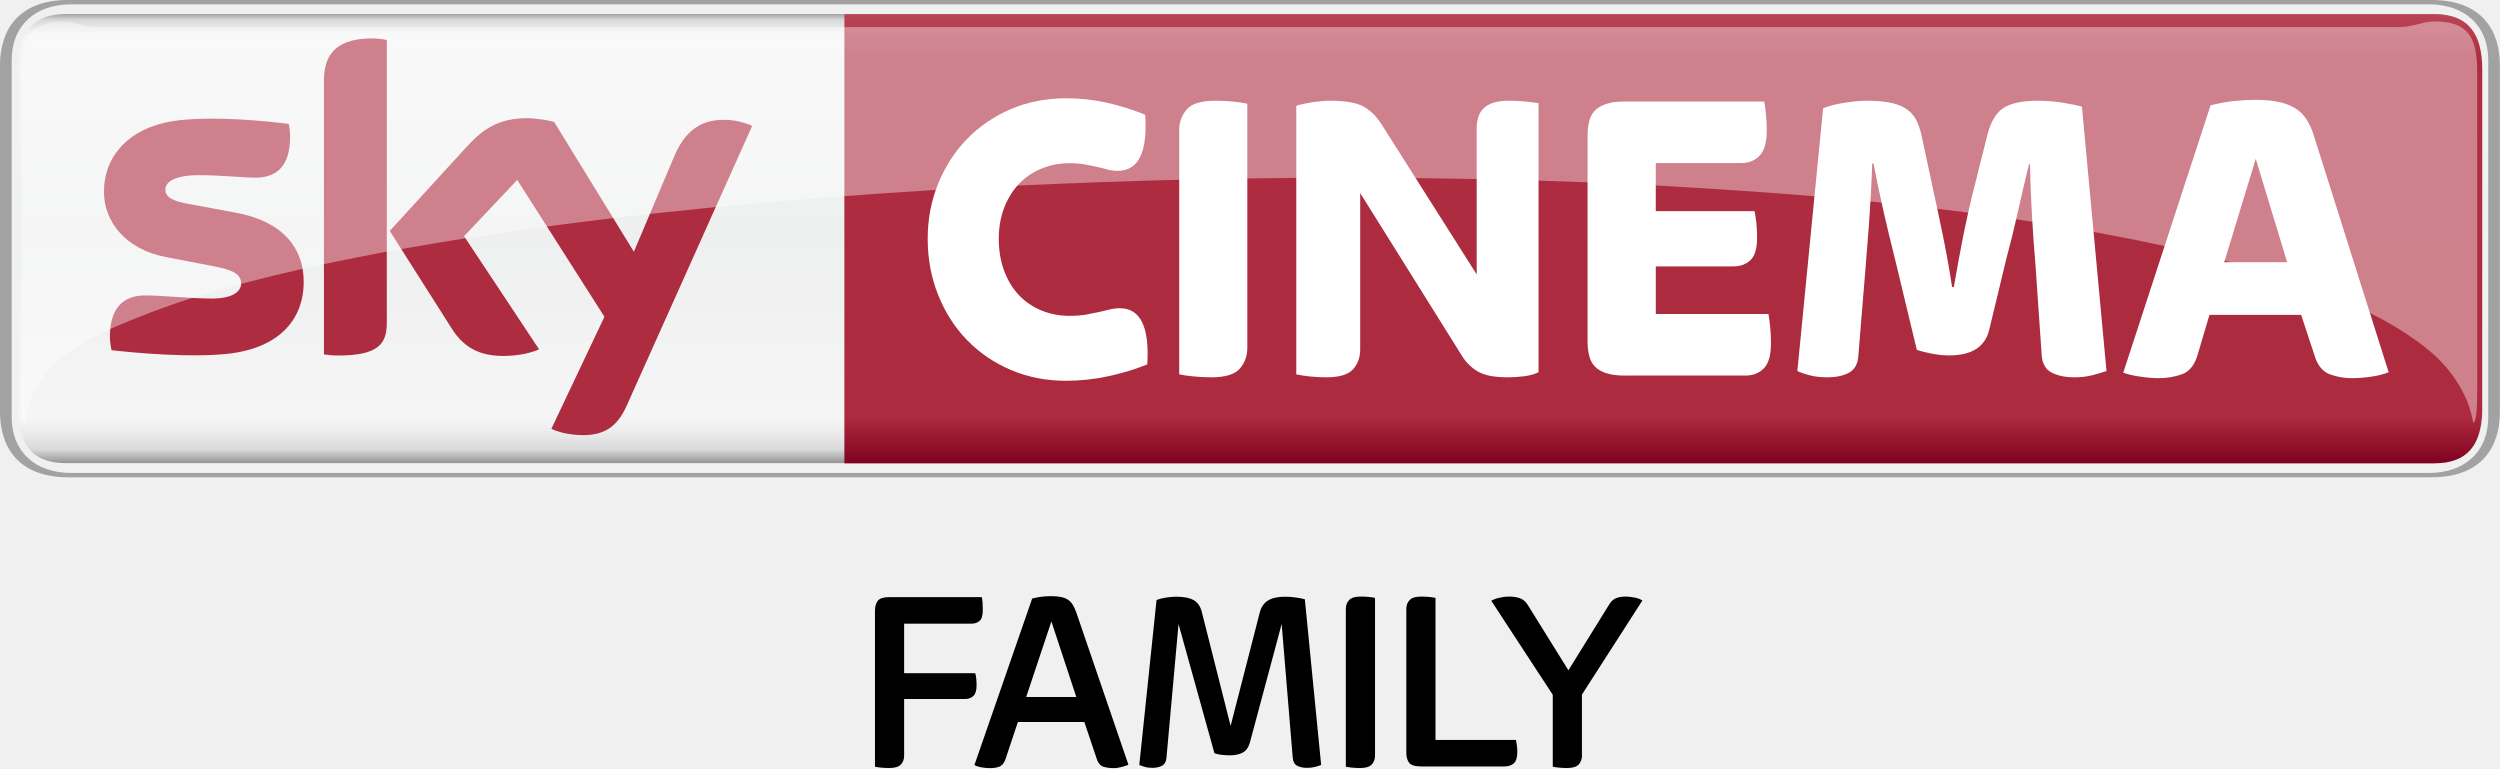
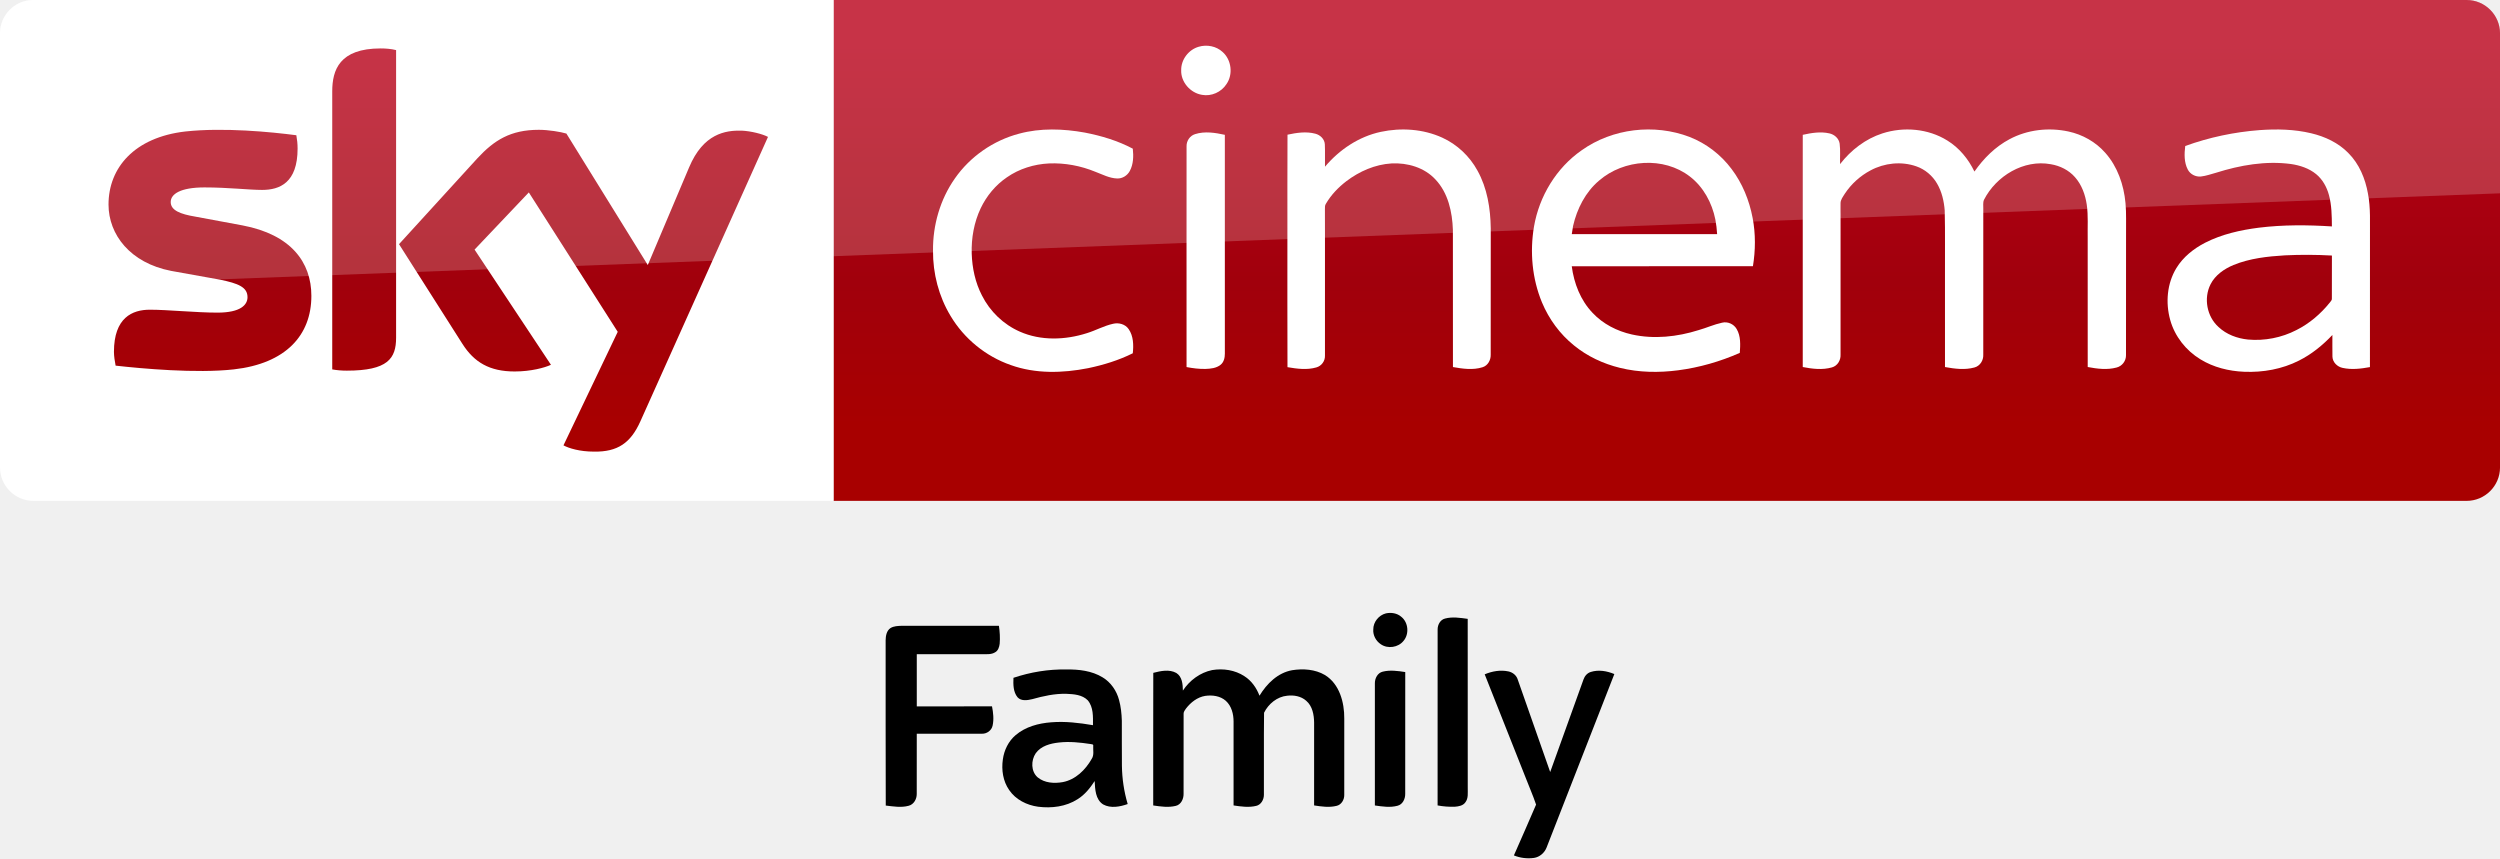
- <svg xmlns="http://www.w3.org/2000/svg" width="600" height="184.33" version="1.1" viewBox="0 0 158.75 48.772">
-   <defs>
-     <linearGradient id="a" x2="1" gradientTransform="matrix(0 28.997 28.997 0 131.99 165.31)" gradientUnits="userSpaceOnUse">
-       <stop stop-color="#888685" offset="0" />
-       <stop stop-color="#d9d9da" offset=".02" />
-       <stop stop-color="#f5f5f6" offset=".052" />
-       <stop stop-color="#eeefef" offset=".488" />
-       <stop stop-color="#f5f5f6" offset=".895" />
-       <stop stop-color="#ebebec" offset=".929" />
-       <stop stop-color="#d9d9da" offset=".964" />
-       <stop stop-color="#888685" offset="1" />
-     </linearGradient>
-     <linearGradient id="b" x2="1" gradientTransform="matrix(0 -28.52 28.52 0 137.23 194.09)" gradientUnits="userSpaceOnUse">
-       <stop stop-color="#810121" offset="0" />
-       <stop stop-color="#ad2b3e" offset=".104" />
-       <stop stop-color="#ae2c3f" offset=".898" />
-       <stop stop-color="#b94556" offset="1" />
-       <stop stop-color="#ba3b4b" offset="1" />
+ <svg xmlns="http://www.w3.org/2000/svg" xmlns:xlink="http://www.w3.org/1999/xlink" id="svg68" width="1872.2pt" height="642.75pt" version="1.1" viewBox="0 0 1872.2 642.75">
+   <defs id="defs72">
+     <linearGradient id="linearGradient4591" x1="-8600.5" x2="-8600.5" y1="-4687.6" y2="-4591.4" gradientTransform="matrix(-2.9812 0 0 -2.9812 -24493 -13655)" gradientUnits="userSpaceOnUse" xlink:href="#a-10" />
+     <linearGradient id="a-10" x1="-8600.5" x2="-8600.5" y1="-4687.6" y2="-4591.4" gradientTransform="matrix(-2.9812 0 0 -2.9812 -24493 -13655)" gradientUnits="userSpaceOnUse">
+       <stop id="stop2-9" stop-color="#a80000" offset="0" />
+       <stop id="stop4555" stop-color="#a1000c" offset=".381" />
+       <stop id="stop4-2" stop-color="#b90019" offset="1" />
    </linearGradient>
  </defs>
-   <g transform="translate(-31.75 -164.67)">
-     <path d="m35.931 165.56c-2.245 0-3.049 1.327-3.049 3.541v21.448c0 2.204 0.804 3.532 3.049 3.532h150.4c2.245 0 3.045-1.327 3.045-3.532v-21.448c0-2.213-0.799-3.541-3.045-3.541-50.994-2e-5 -105.87 1e-5 -150.4 0z" fill="url(#a)" stroke-width="1.263" />
-     <path d="m85.367 165.57v28.521h100.96c2.14 0 2.966-1.203 3.046-3.219 6e-3 -7.224 3e-3 -14.518 3e-3 -21.766 0-2.207-0.798-3.533-3.049-3.533-34.826-5e-3 -71.003-4e-3 -100.96-4e-3z" fill="url(#b)" />
-     <g fill="#fff" stroke-width="1.263">
-       <path d="m99.446 188.85c-1.263 0-2.429-0.23-3.499-0.684-1.07-0.455-1.993-1.084-2.778-1.887-0.785-0.804-1.396-1.759-1.841-2.865-0.445-1.107-0.67-2.301-0.67-3.586 0-1.249 0.225-2.42 0.67-3.508 0.445-1.088 1.056-2.034 1.841-2.838 0.785-0.804 1.708-1.433 2.778-1.887 1.07-0.455 2.236-0.684 3.499-0.684 0.909 0 1.791 0.101 2.645 0.294 0.854 0.197 1.644 0.45 2.379 0.753 0.156 2.374-0.422 3.559-1.74 3.559-0.23 0-0.445-0.028-0.638-0.078-0.197-0.055-0.409-0.11-0.643-0.161-0.23-0.055-0.491-0.11-0.771-0.161-0.285-0.055-0.625-0.083-1.015-0.083-0.625 0-1.212 0.115-1.763 0.335-0.556 0.225-1.029 0.546-1.433 0.964-0.4 0.418-0.716 0.923-0.946 1.511-0.23 0.592-0.349 1.254-0.349 1.984 0 0.767 0.119 1.456 0.349 2.062 0.23 0.606 0.546 1.12 0.946 1.538 0.404 0.422 0.877 0.744 1.433 0.964 0.551 0.225 1.139 0.335 1.763 0.335 0.39 0 0.735-0.028 1.038-0.078 0.303-0.055 0.574-0.11 0.817-0.161 0.239-0.055 0.468-0.11 0.68-0.161 0.216-0.055 0.436-0.083 0.666-0.083 1.3 0 1.883 1.189 1.74 3.563-0.73 0.303-1.548 0.551-2.447 0.748-0.895 0.197-1.8 0.294-2.709 0.294" />
-       <path d="m108.66 188.63c-0.372 0-0.744-0.018-1.107-0.055-0.367-0.037-0.675-0.078-0.923-0.133v-15.502c0-0.519 0.161-0.96 0.482-1.327 0.317-0.363 0.923-0.546 1.814-0.546 0.377 0 0.744 0.018 1.111 0.051 0.363 0.037 0.67 0.083 0.918 0.138v15.502c0 0.519-0.161 0.96-0.478 1.322-0.321 0.367-0.928 0.551-1.818 0.551" />
-       <path d="m115.96 188.63c-0.358 0-0.703-0.018-1.042-0.055-0.34-0.037-0.625-0.078-0.854-0.133v-17.054c0.266-0.092 0.615-0.165 1.042-0.23 0.427-0.06 0.79-0.092 1.093-0.092 0.983 0 1.694 0.124 2.14 0.372 0.445 0.253 0.817 0.62 1.12 1.097l6.061 9.56v-9.317c0-0.234 0.032-0.45 0.097-0.657 0.06-0.207 0.165-0.386 0.317-0.546 0.152-0.161 0.363-0.289 0.629-0.377 0.266-0.087 0.606-0.133 1.015-0.133 0.358 0 0.698 0.018 1.029 0.051 0.331 0.037 0.611 0.073 0.84 0.11v17.082c-0.248 0.124-0.551 0.211-0.905 0.253-0.358 0.046-0.707 0.069-1.042 0.069-0.84 0-1.46-0.115-1.869-0.349-0.413-0.23-0.748-0.551-1.015-0.964l-6.493-10.387v9.932c0 0.501-0.152 0.918-0.455 1.258-0.303 0.34-0.872 0.51-1.708 0.51" />
-       <path d="m134.94 188.52c-0.501 0-0.905-0.055-1.217-0.161-0.312-0.106-0.551-0.253-0.721-0.441-0.17-0.188-0.285-0.418-0.344-0.684-0.064-0.266-0.097-0.551-0.097-0.854v-13.124c0-0.303 0.032-0.588 0.097-0.854 0.06-0.271 0.174-0.496 0.344-0.684 0.17-0.188 0.409-0.335 0.721-0.441 0.312-0.11 0.716-0.161 1.217-0.161h8.84c0.037 0.197 0.073 0.464 0.11 0.804 0.032 0.34 0.051 0.684 0.051 1.042 0 0.748-0.152 1.281-0.455 1.593-0.303 0.312-0.684 0.468-1.148 0.468h-5.446v3.054h6.273c0.037 0.179 0.073 0.413 0.11 0.707 0.032 0.298 0.051 0.615 0.051 0.951 0 0.716-0.142 1.203-0.427 1.46-0.285 0.262-0.638 0.39-1.065 0.39h-4.941v3.026h7.154c0.037 0.193 0.073 0.468 0.11 0.817 0.032 0.344 0.051 0.689 0.051 1.029 0 0.767-0.152 1.304-0.455 1.607-0.303 0.303-0.684 0.455-1.148 0.455h-7.664" />
-       <path d="m147.78 188.63c-0.409 0-0.771-0.041-1.084-0.119-0.308-0.083-0.583-0.174-0.813-0.28l1.635-16.683c0.335-0.142 0.781-0.262 1.332-0.349 0.551-0.087 1.024-0.133 1.414-0.133 0.556 0 1.029 0.037 1.428 0.106 0.404 0.073 0.744 0.193 1.029 0.363 0.285 0.17 0.514 0.404 0.684 0.707 0.165 0.303 0.294 0.68 0.386 1.125l0.693 3.242c0.197 0.891 0.404 1.878 0.629 2.957 0.22 1.079 0.422 2.19 0.597 3.334h0.11c0.193-1.143 0.4-2.25 0.611-3.32 0.216-1.07 0.436-2.053 0.666-2.943l0.854-3.403c0.216-0.84 0.556-1.41 1.029-1.713 0.473-0.303 1.203-0.455 2.2-0.455 0.496 0 1.001 0.041 1.506 0.119 0.51 0.078 0.928 0.165 1.267 0.253l1.561 16.793c-0.248 0.087-0.546 0.174-0.895 0.266-0.344 0.087-0.726 0.133-1.134 0.133-0.569 0-1.052-0.097-1.442-0.294-0.39-0.197-0.606-0.565-0.643-1.097l-0.399-5.786c-0.087-1.015-0.165-2.085-0.225-3.2-0.064-1.111-0.106-2.172-0.124-3.173h-0.051c-0.234 0.932-0.468 1.933-0.707 3.012-0.243 1.084-0.487 2.075-0.735 2.989l-1.097 4.551c-0.266 1.07-1.111 1.607-2.535 1.607-0.358 0-0.721-0.037-1.097-0.11-0.372-0.069-0.693-0.152-0.96-0.239l-1.364-5.676c-0.266-1.056-0.514-2.089-0.748-3.109-0.23-1.015-0.445-2.034-0.638-3.049h-0.083c-0.051 1.428-0.124 2.732-0.211 3.921-0.092 1.185-0.17 2.209-0.243 3.067l-0.427 5.221c-0.032 0.514-0.23 0.872-0.588 1.07-0.354 0.197-0.817 0.294-1.387 0.294" />
-       <path d="m172.99 181.32h3.995l-1.993-6.562-2.002 6.562m-4.165 7.365c-0.34 0-0.726-0.032-1.162-0.097-0.436-0.06-0.799-0.147-1.084-0.253l5.543-16.976c0.482-0.124 0.969-0.216 1.46-0.271 0.491-0.051 0.941-0.078 1.35-0.078 0.592 0 1.093 0.046 1.515 0.133 0.418 0.092 0.771 0.225 1.056 0.404 0.289 0.179 0.523 0.413 0.712 0.707s0.344 0.638 0.468 1.033l4.748 15.02c-0.303 0.124-0.666 0.22-1.093 0.28-0.427 0.064-0.845 0.097-1.258 0.097-0.459 0-0.909-0.078-1.345-0.23-0.436-0.152-0.753-0.496-0.951-1.033l-0.909-2.755h-5.823l-0.771 2.599c-0.197 0.625-0.528 1.015-0.987 1.176-0.464 0.161-0.955 0.243-1.469 0.243" />
+   <g id="g4530-9">
+     <path id="path7-0" d="m624.21 9e-5h1223c13.753 0 25.006 11.253 25.006 25.006v325.08c0 13.753-11.253 25.006-25.006 25.006h-1223z" fill="url(#linearGradient4591)" stroke-width="2.981" />
+     <path id="path14-6-6" d="m624.21 375.09h-599.2c-13.753 0-25.006-11.253-25.006-25.006v-325.39c0-13.128 10.94-24.693 24.693-24.693h599.52z" fill="#fff" stroke-width="3.126" />
+     <g id="g4693-7" transform="matrix(.75012 0 0 .75012 0 -6e-5)" fill="#fff">
+       <path id="path4-7" d="m1196.8 46.657c8.08-2.39 17.44-0.61 23.7 5.16 8.96 7.84 10.76 22.47 3.9 32.22-5.08 7.92-15.03 12.37-24.3 10.66-11.61-1.81-21.3-12.73-20.86-24.62-0.19-10.58 7.4-20.56 17.56-23.42z" />
+       <path id="path6-7" d="m1017.4 133.46c21.37-5.8 43.96-4.99 65.59-1.1 16.56 3.21 33.02 8.13 47.94 16.07 0.82 7.45 0.64 15.53-3.01 22.28-2.45 4.57-7.4 7.7-12.63 7.47-7.67-0.23-14.56-3.99-21.59-6.62-14.68-6.05-30.63-9.09-46.51-8.39-14.87 0.74-29.66 5.3-41.92 13.84-11.33 7.69-20.34 18.59-26.21 30.93-6.65 14.05-9.41 29.77-8.95 45.25 0.46 14.4 3.53 28.88 10.19 41.73 7.95 15.91 21.5 28.99 37.82 36.15 20.99 9.32 45.36 8.45 66.93 1.55 8.87-2.71 17.08-7.36 26.16-9.37 5.62-1.4 12.21 0.36 15.57 5.29 4.85 6.95 5.01 16.04 4.14 24.15-14.07 7.02-29.27 11.67-44.63 14.88-25.46 5.02-52.52 5.76-77.23-3.13-24.95-8.67-46.58-26.38-60.09-49.06-11.77-19.51-17.68-42.39-17.5-65.12-0.26-25.49 7.13-51.2 21.84-72.12 15.21-21.84 38.36-37.9 64.09-44.68z" />
+       <path id="path8-9" d="m1378.5 131.64c20.37-4.35 42.33-2.9 61.39 5.79 14.88 6.78 27.32 18.57 35.15 32.9 9.75 17.49 12.97 37.77 13.25 57.57 0 42.06 0.05 84.12-0.05 126.18 0.17 5.36-2.82 10.92-8.15 12.55-9.57 3.04-19.87 1.53-29.55-0.18-0.06-45.61 0.03-91.23-0.05-136.84-0.58-17.92-4.72-37.02-17.41-50.43-11.02-11.97-27.92-16.85-43.82-16.02-16.43 0.97-32.11 7.86-45.12 17.73-8.09 6.21-15.3 13.73-20.45 22.57-1.14 1.63-0.91 3.67-0.96 5.55 0.08 8.56 0.01 17.11 0.05 25.67 0.02 40.13 0.01 80.26-0.01 120.39 0.21 5.36-3.46 10.34-8.62 11.75-9.37 2.72-19.36 1.35-28.8-0.26-0.16-43.48-0.07-86.96-0.08-130.44 0.08-33.89-0.12-67.78 0.1-101.66 9.07-1.94 18.68-3.43 27.8-0.98 4.91 1.26 9.25 5.39 9.48 10.67 0.35 7.42-0.01 14.85 0.15 22.28 14.33-17.02 33.79-30.09 55.7-34.79z" />
+       <path id="path10-5" d="m1579.1 150c30.74-21.87 72.51-26.73 107.67-13.3 16.58 6.46 31.22 17.69 41.88 31.93 10.87 14.34 17.8 31.44 21.11 49.08 3.01 15.84 2.86 32.18 0.27 48.06-60.29 0.07-120.59 0-180.88 0.04 2.21 17.04 8.77 33.95 20.77 46.51 10.38 11.11 24.48 18.3 39.23 21.59 22.1 4.92 45.28 2.4 66.72-4.37 7.84-2.21 15.32-5.66 23.31-7.37 5.57-1.42 11.72 1.3 14.58 6.26 4.25 7.17 3.74 15.87 3.17 23.87-19.57 8.63-40.34 14.62-61.56 17.38-19.3 2.53-39.12 2.24-58.08-2.43-16.65-4.06-32.58-11.5-45.88-22.37-14.06-11.32-25.03-26.31-31.98-42.94-9.86-23.76-12.22-50.39-7.98-75.68 5.19-30.3 22.29-58.65 47.65-76.26m17.36 30.27c-13.64 11.51-22.05 28.12-25.99 45.33-0.44 2.72-0.87 5.44-1.29 8.17 48.37 0 96.74-0.01 145.11 0-0.3-4.91-0.85-9.79-1.77-14.63-3.32-16.57-11.88-32.49-25.42-42.9-26.12-20.22-66.03-17.3-90.64 4.03z" />
+       <path id="path12-8" d="m1879.3 133.17c21.25-6.87 45.68-4.8 64.78 7.1 11.91 7.31 21.04 18.49 27.09 31 9.14-13.12 20.8-24.75 35.02-32.29 17.83-9.56 39.11-11.94 58.81-7.71 14.06 3.02 27.23 10.4 36.75 21.24 12.31 13.79 18.58 32.08 20.24 50.29 0.97 10.37 0.4 20.8 0.55 31.21-0.04 40.16 0.05 80.34-0.06 120.5 0.17 5.76-3.84 11.05-9.43 12.42-9.4 2.54-19.36 1.27-28.79-0.52 0.01-42.8-0.01-85.61-0.02-128.42-0.23-11.22 0.66-22.52-0.93-33.67-1.46-9.94-5.03-19.84-11.76-27.44-6.16-7.04-14.97-11.41-24.12-12.93-27.02-5.03-54.58 11.73-66.73 35.54-1.21 2.79-0.57 5.94-0.69 8.89 0.02 48.58 0.05 97.16-0.02 145.74 0.28 5.65-3.22 11.29-8.82 12.76-9.59 2.65-19.77 1.3-29.4-0.44-0.01-29.46-0.01-58.92-0.01-88.38-0.17-22.64 0.32-45.29-0.26-67.92-0.73-9.29-2.85-18.66-7.59-26.77-4.58-7.96-12.01-14.27-20.7-17.29-14.94-5.25-31.92-3.43-45.78 4.04-10.33 5.46-19.26 13.56-25.69 23.31-1.78 2.98-4.3 5.92-4.24 9.58-0.1 3.75 0.03 7.5 0.02 11.25 0.04 46.59 0.01 93.19-0.01 139.78 0.3 5.58-3.05 11.21-8.58 12.75-9.48 2.73-19.63 1.5-29.16-0.36 0-50.27-0.03-100.54 0-150.8 0.02-27.01-0.01-54.02 0.01-81.03 8.65-1.91 17.74-3.44 26.53-1.45 5.05 1.07 9.59 5.03 10.31 10.32 0.86 6.75 0.19 13.59 0.4 20.37 10.8-13.94 25.39-25.23 42.28-30.67z" />
+       <path id="path14-2" d="m2255.9 129.89c17.19-1.23 34.69-0.86 51.52 3.17 13.74 3.27 27.14 9.51 37.07 19.76 10.85 10.79 16.89 25.54 19.55 40.42 2.85 14.42 1.83 29.17 2.01 43.77-0.02 43.16 0.03 86.32-0.03 129.48-8.95 1.65-18.28 2.8-27.26 0.8-5.34-1.09-10.03-5.64-10.18-11.26-0.16-7.2 0.01-14.4-0.05-21.59-9.66 10.19-20.7 19.21-33.29 25.52-16.85 8.58-36.04 12-54.84 11.19-15.27-0.63-30.64-4.41-43.72-12.49-14.38-8.77-25.53-22.9-30.05-39.19-4.79-17.16-3.22-36.51 6.17-51.87 6.78-11.09 17.31-19.42 28.76-25.31 16.65-8.48 35.14-12.62 53.58-14.98 24.17-2.98 48.62-2.81 72.9-1.26-0.09-10.48-0.18-21.12-2.94-31.31-2.15-7.96-6.31-15.56-12.73-20.85-7.15-5.88-16.23-8.83-25.27-10.16-25.14-3.34-50.68 1.14-74.67 8.72-5.04 1.38-10 3.18-15.2 3.77-5.25 0.51-10.64-2.24-13.06-6.95-3.77-7.19-3.52-15.68-2.55-23.51 23.88-8.65 48.96-13.95 74.28-15.87m25.3 125.03c-17.4 1.05-35.09 2.99-51.35 9.62-9.34 3.91-18.36 10.1-23 19.37-7.01 13.91-3.62 32.09 7.98 42.52 7.95 7.51 18.67 11.45 29.43 12.56 16.59 1.49 33.6-1.83 48.41-9.5 13.04-6.54 24.33-16.26 33.43-27.61 0.8-1.14 2.07-2.21 1.91-3.77 0.07-14.33-0.06-28.67 0.05-42.99-15.61-0.88-31.25-0.94-46.86-0.2z" />
+       <path id="path16-2" d="m1193.1 133.91c9.65-3.09 20.03-1.43 29.72 0.69 0 34.69-0.02 69.38 0 104.07 0.04 38.13-0.02 76.25 0.01 114.38 0.03 4.08-0.97 8.55-4.34 11.2-4.23 3.37-9.94 3.91-15.15 4.07-6.31 0.12-12.58-0.67-18.75-1.87-0.05-42.1-0.02-84.19-0.02-126.29 0.03-31.39-0.05-62.78 0.03-94.17-0.12-5.36 3.32-10.5 8.5-12.08z" />
    </g>
-     <path d="m51.033 182.56c0 2.443-1.598 4.225-4.84 4.578-2.346 0.253-5.749-0.046-7.361-0.23-0.06-0.266-0.106-0.592-0.106-0.85 0-2.14 1.153-2.627 2.236-2.627 1.12 0 2.893 0.197 4.206 0.197 1.446 0 1.892-0.491 1.892-0.96 0-0.615-0.588-0.868-1.708-1.084l-3.077-0.592c-2.558-0.491-3.926-2.259-3.926-4.137 0-2.287 1.616-4.197 4.799-4.551 2.402-0.257 5.327 0.037 6.934 0.234 0.06 0.276 0.087 0.533 0.087 0.822 0 2.131-1.12 2.59-2.204 2.59-0.831 0-2.122-0.156-3.595-0.156-1.502 0-2.122 0.413-2.122 0.918 0 0.533 0.592 0.753 1.534 0.918l2.939 0.546c3.017 0.556 4.312 2.268 4.312 4.381m5.276 2.622c0 1.309-0.514 2.066-3.072 2.066-0.335 0-0.634-0.028-0.918-0.069v-17.371c0-1.318 0.45-2.695 3.031-2.695 0.326 0 0.652 0.032 0.96 0.097v17.972m10.451 6.718c0.331 0.174 1.019 0.381 1.887 0.404 1.483 0.032 2.296-0.537 2.893-1.864l7.967-17.767c-0.331-0.179-1.056-0.377-1.653-0.39-1.024-0.018-2.397 0.193-3.279 2.287l-2.576 6.089-5.06-8.238c-0.326-0.101-1.12-0.243-1.708-0.243-1.782 0-2.783 0.657-3.816 1.782l-4.918 5.377 3.954 6.227c0.73 1.134 1.694 1.713 3.26 1.713 1.024 0 1.873-0.234 2.268-0.422l-4.762-7.182 3.375-3.577 5.538 8.693-3.37 7.113" fill="#ae2c3f" stroke-width="1.263" />
-     <path d="m186.14 194.98c3.339 0 4.356-2.075 4.356-4.15v-22.013c0-2.075-1.017-4.15-4.356-4.15h-150.04c-3.336 0-4.353 2.075-4.353 4.15v22.013c0 2.075 1.017 4.15 4.353 4.15h150.04m-149.88-0.277c-2.251 0-3.771-1.329-3.771-3.536v-22.685c0-2.207 1.52-3.536 3.771-3.536h149.73c2.248 0 3.767 1.329 3.767 3.536v22.685c0 2.207-1.52 3.536-3.767 3.536h-149.73" fill="#a2a2a3" />
-     <path d="m35.843 166.03c-1.986 0-2.747 0.792-2.747 3.135l-0.009 20.246c0 1.261 0.071 2.106 0.262 2.106 0.068-0.395 0.126-2.34 2.263-4.116 0.82-0.632 1.871-1.242 3.122-1.834 1.823-0.799 3.646-1.482 5.21-1.976 1.085-0.331 2.178-0.648 3.102-0.894 1.366-0.356 2.742-0.693 3.904-0.956 0.468-0.101 0.952-0.21 1.355-0.297 1.396-0.288 2.804-0.571 3.991-0.792 0.316-0.052 0.644-0.117 0.918-0.164 1.424-0.252 2.867-0.494 4.08-0.684 1.804-0.276 3.632-0.545 5.171-0.75 1.468-0.198 2.956-0.384 4.207-0.532 0.811-0.093 1.637-0.19 2.332-0.267 1.459-0.156 2.937-0.311 4.182-0.434 4.78-0.454 9.54-0.822 13.964-1.089 1.802-0.104 3.63-0.206 5.172-0.278 3.589-0.162 7.233-0.294 10.305-0.369 1.502-0.037 3.035-0.066 4.324-0.086 1.082-0.014 2.185-0.026 3.113-0.032 1.024-9e-3 2.041-0.013 3.062-0.013 1.514 0 3.027 9e-3 4.531 0.025 1.346 0.018 2.713 0.037 3.866 0.059 1.31 0.028 2.624 0.062 3.925 0.102 1.045 0.031 2.075 0.068 3.107 0.108 1.505 0.064 3.035 0.131 4.326 0.197 3.495 0.202 7.064 0.431 10.078 0.688 1.235 0.107 2.494 0.223 3.556 0.33 0.241 0.02 0.5 0.05 0.711 0.072 1.229 0.127 2.484 0.268 3.54 0.394 0.676 0.08 1.369 0.166 1.951 0.241 1.056 0.142 2.137 0.289 3.049 0.422 0.357 0.053 0.722 0.107 1.03 0.155 1.35 0.211 2.729 0.437 3.891 0.647 1.555 0.29 3.154 0.601 4.494 0.898 1.321 0.298 2.678 0.621 3.817 0.923 0.104 0.031 0.218 0.06 0.309 0.085h8e-3c3.484 0.943 6.491 2.022 8.918 3.239v-1e-3c1.754 0.882 3.2 1.834 4.303 2.864 1.93 1.915 2.195 3.722 2.263 4.116 0.188 0 0.259-0.845 0.259-2.106l-6e-3 -20.246c0-2.343-0.761-3.135-2.747-3.135-0.675 0-1.344 0.361-2.241 0.361h-145.98c-0.81 0.059-1.567-0.348-2.241-0.361z" fill="#fff" opacity=".4" />
-     <g>
-       <path d="m88.219 213.44c-0.176 0-0.351-9e-3 -0.521-0.025-0.173-0.015-0.302-0.037-0.388-0.059v-9.909c0-0.253 0.059-0.459 0.173-0.62 0.117-0.16 0.379-0.24 0.786-0.24h5.824c0.022 0.089 0.037 0.207 0.049 0.355 9e-3 0.151 0.015 0.302 0.015 0.456 0 0.351-0.068 0.586-0.207 0.703-0.136 0.117-0.311 0.173-0.521 0.173h-4.267v3.145h4.517c0.056 0.197 0.083 0.456 0.083 0.777s-0.071 0.543-0.207 0.669c-0.139 0.126-0.302 0.191-0.49 0.191h-3.903v3.607c0 0.219-0.068 0.404-0.207 0.555-0.139 0.148-0.382 0.222-0.737 0.222" />
-       <path d="m96.913 208.93h3.182l-1.582-4.797zm-2.312 4.517c-0.154 0-0.327-0.015-0.521-0.049s-0.345-0.083-0.453-0.151l3.666-10.569c0.21-0.056 0.416-0.096 0.62-0.117 0.203-0.022 0.398-0.034 0.586-0.034 0.265 0 0.484 0.022 0.657 0.059 0.17 0.04 0.311 0.099 0.429 0.182 0.117 0.083 0.213 0.188 0.29 0.314 0.077 0.126 0.148 0.284 0.216 0.472l3.314 9.678c-0.133 0.056-0.284 0.105-0.456 0.148-0.17 0.046-0.327 0.068-0.472 0.068-0.253 0-0.472-0.031-0.66-0.092-0.188-0.059-0.327-0.216-0.416-0.472l-0.795-2.365h-4.221l-0.789 2.365c-0.089 0.244-0.216 0.398-0.379 0.466-0.166 0.065-0.37 0.099-0.614 0.099" />
-       <path d="m104.94 213.43c-0.188 0-0.351-0.018-0.487-0.059-0.139-0.037-0.259-0.08-0.358-0.123l1.095-10.473c0.154-0.065 0.355-0.117 0.601-0.157 0.25-0.037 0.459-0.056 0.635-0.056 0.496 0 0.873 0.074 1.131 0.222 0.256 0.148 0.432 0.41 0.518 0.786l1.819 7.196 1.837-7.146c0.086-0.376 0.265-0.644 0.527-0.811 0.265-0.166 0.629-0.247 1.091-0.247 0.222 0 0.447 0.015 0.678 0.049 0.231 0.031 0.425 0.071 0.58 0.114l1.036 10.522c-0.111 0.043-0.24 0.086-0.388 0.123-0.151 0.04-0.318 0.059-0.506 0.059-0.253 0-0.462-0.043-0.629-0.133-0.166-0.089-0.259-0.253-0.281-0.496l-0.703-8.503-2.019 7.529c-0.089 0.308-0.24 0.521-0.456 0.635-0.216 0.117-0.487 0.173-0.82 0.173-0.163 0-0.339-9e-3 -0.521-0.031-0.182-0.022-0.333-0.056-0.453-0.102l-2.281-8.204-0.768 8.518c-0.025 0.231-0.117 0.392-0.284 0.481-0.163 0.089-0.364 0.133-0.595 0.133" />
-       <path d="m118.12 213.44c-0.176 0-0.351-9e-3 -0.521-0.025-0.173-0.015-0.302-0.037-0.388-0.059v-10.026c0-0.219 0.068-0.404 0.207-0.552 0.139-0.151 0.382-0.225 0.737-0.225 0.176 0 0.348 9e-3 0.521 0.025 0.17 0.018 0.299 0.037 0.388 0.059v10.026c0 0.219-0.068 0.404-0.207 0.555-0.139 0.148-0.385 0.222-0.737 0.222" />
-       <path d="m122.01 213.34c-0.407 0-0.669-0.08-0.786-0.24-0.114-0.16-0.173-0.367-0.173-0.62v-9.147c0-0.222 0.068-0.407 0.207-0.555 0.139-0.148 0.382-0.225 0.737-0.225 0.176 0 0.348 9e-3 0.521 0.025 0.17 0.018 0.299 0.037 0.388 0.059v9.018h5.112c0.022 0.12 0.04 0.244 0.059 0.37 0.015 0.129 0.025 0.259 0.025 0.392 0 0.351-0.077 0.595-0.225 0.728-0.148 0.133-0.355 0.197-0.62 0.197z" />
-       <path d="m131.26 213.44c-0.176 0-0.351-9e-3 -0.521-0.025-0.173-0.015-0.299-0.037-0.388-0.059v-4.566l-3.906-5.972c0.157-0.089 0.339-0.154 0.549-0.197 0.21-0.046 0.395-0.068 0.561-0.068 0.287 0 0.527 0.037 0.718 0.108 0.194 0.071 0.358 0.213 0.49 0.422l2.58 4.153 2.565-4.137c0.12-0.21 0.262-0.351 0.429-0.429 0.166-0.077 0.379-0.117 0.644-0.117 0.154 0 0.336 0.022 0.546 0.059 0.21 0.04 0.382 0.102 0.515 0.191l-3.838 5.972v3.888c0 0.219-0.071 0.404-0.207 0.555-0.139 0.148-0.385 0.222-0.737 0.222" />
-     </g>
+     <path id="path18-0-3" d="m421.97 333.52c4.064 2.188 12.19 4.689 22.818 4.689 17.817 0.313 27.507-6.564 34.696-22.505l95.648-213.18c-4.064-2.188-12.816-4.376-19.692-4.689-12.19-0.313-28.757 2.188-39.384 27.507l-30.945 73.142-60.952-98.461c-4.064-1.25-13.441-2.813-20.63-2.813-21.255 0-33.445 7.814-45.948 21.255l-58.764 64.39 47.511 74.705c8.752 13.753 20.317 20.63 39.072 20.63 12.19 0 22.505-2.813 27.194-5.001l-57.201-86.27 40.635-42.823 66.578 104.4zm-125.34-80.644c0 15.629-6.252 24.693-36.884 24.693-4.064 0-7.502-0.313-10.94-0.938v-208.17c0-15.941 5.314-32.195 36.258-32.195 3.751 0 7.814 0.313 11.565 1.25zm-63.452-31.257c0 29.382-19.067 50.637-58.139 55.013-28.132 3.126-69.079-0.625-88.458-2.813-0.625-3.126-1.25-7.189-1.25-10.315 0-25.631 13.753-31.57 26.881-31.57 13.441 0 34.696 2.188 50.637 2.188 17.504 0 22.505-5.939 22.505-11.565 0-7.502-6.877-10.315-20.63-13.128l-36.571-6.564c-30.632-5.939-46.886-27.194-46.886-49.699 0-27.506 19.38-50.324 57.513-54.7 28.757-3.126 64.078 0.313 83.145 2.813 0.625 3.438 0.938 6.564 0.938 10.002 0 25.631-13.441 30.945-26.569 30.945-10.002 0-25.318-1.875-43.135-1.875-18.129 0-25.318 5.001-25.318 10.94 0 6.252 7.189 9.065 18.442 10.94l35.321 6.564c36.259 6.877 51.575 27.507 51.575 52.825" fill="url(#linearGradient4591)" stroke-width="2.981" />
+     <path id="path4541-4" d="m25.006 0c-13.753 0-25.006 11.253-25.006 25.006v226.3c0-20.005 16.003-36.509 36.008-37.259l1836.2-69.266v-119.78c0-13.753-11.253-25.006-25.006-25.006z" fill="#fff" opacity=".2" />
+   </g>
+   <g id="#000000ff-7" transform="matrix(.75192 0 0 .75192 635.42 445.71)">
+     <path id="path2" d="m535.24 18.13c5.26-1.13 11.15-0.23 15.3 3.39 7.12 5.63 8.12 17.24 2.19 24.08-5.27 6.55-15.66 8.08-22.57 3.28-4.82-3.22-7.96-8.95-7.49-14.81-0.08-7.35 5.51-14.16 12.57-15.94z" />
+     <path id="path4-5" d="m594.08 23.3c7.4-2 15.18-0.72 22.63 0.29 0.09 56.14 0.02 112.27 0.04 168.41-0.1 4.82 0.81 10.25-2.39 14.34-2.3 3.34-6.62 4.06-10.37 4.36-5.78 0.22-11.59-0.23-17.27-1.29 0.07-58.47 0-116.94 0.03-175.41 0.01-4.55 2.65-9.53 7.33-10.7z" />
+     <path id="path6-0" d="m41.85 32.75c3.33-2.02 7.41-2.1 11.19-2.25 32.26 0.03 64.52-0.05 96.78 0.04 0.88 5.89 1.24 11.88 0.76 17.83-0.4 3.25-1.52 6.97-4.65 8.58-3.58 2.2-7.89 1.84-11.9 1.81-22.01-0.01-44.01-0.01-66.02 0-0.01 17.33-0.02 34.66 0 52 24.98-0.03 49.95 0.01 74.93-0.02 1.2 6.28 2 12.85 0.59 19.17-0.96 4.78-5.72 8.22-10.52 8.08-21.67 0.02-43.34 0-65.01 0.01-0.02 20.03 0.04 40.06-0.03 60.08 0.03 5.04-2.94 10.38-8.06 11.67-7.45 2.04-15.28 0.66-22.8-0.21-0.26-54.85-0.02-109.72-0.12-164.58 0.06-4.39 0.91-9.59 4.86-12.21z" />
+     <path id="path8-5" d="m164.3 82.3c16.9-5.66 34.8-8.64 52.65-8.3 12.39-0.2 25.4 1.29 36.17 7.87 8.19 4.95 13.94 13.35 16.35 22.55 1.86 6.7 2.54 13.67 2.76 20.6 0.1 14.97-0.09 29.94 0.09 44.91 0.18 12.88 2.08 25.74 5.75 38.1-7.68 2.73-16.99 4.52-24.48 0.37-7.68-4.93-7.98-15.11-8.43-23.27-4.51 6.96-9.84 13.66-16.98 18.08-11.55 7.44-25.91 9.21-39.33 7.49-11.25-1.51-22.38-7.08-28.85-16.66-6.13-8.79-7.8-20.04-6.26-30.49 1.26-9.2 5.56-18.11 12.72-24.15 9.78-8.37 22.79-11.83 35.39-12.78 13.93-1.15 27.92 0.53 41.65 2.87 0.02-8.39 0.56-17.95-5.21-24.78-5.47-5.58-13.86-6.15-21.22-6.46-11.62-0.32-23.04 2.23-34.16 5.34-4.75 1.12-10.89 2.14-14.56-1.91-4.38-5.42-4.32-12.78-4.05-19.38m45.23 64.46c-8.5 0.91-17.84 3.38-23.07 10.71-4.8 7.1-4.83 18.15 1.98 24.01 6.88 5.67 16.53 6.21 24.97 4.7 12.68-2.39 22.62-12.18 28.78-23.08 2.64-3.85 1.27-8.72 1.55-13.07 0.39-1.68-1.66-1.5-2.67-1.77-10.41-1.57-21.02-2.71-31.54-1.5z" />
+     <path id="path10-0" d="m333.04 95.04c6.63-10.13 17.18-17.98 29.13-20.43 10.95-1.84 22.76-0.09 32.13 6.09 7.1 4.5 12.08 11.66 15.04 19.43 7.22-11.96 18.24-22.85 32.48-25.39 10.98-1.75 22.94-0.96 32.7 4.8 14.54 8.93 19.41 27.33 19.25 43.42-0.03 25.36-0.02 50.72-0.01 76.08 0.08 4.73-2.9 9.78-7.74 10.82-7.31 1.8-14.97 0.68-22.29-0.46 0.03-27.48 0.02-54.95 0.01-82.42-0.1-7.79-1.62-16.51-7.88-21.81-5.1-4.59-12.31-5.82-18.93-5.03-10.02 0.94-18.69 8.11-23.04 16.94-0.34 27.28 0 54.6-0.16 81.89-0.04 4.7-2.83 9.78-7.68 10.89-7.39 1.79-15.12 0.67-22.53-0.45-0.03-27.8-0.04-55.61 0-83.42 0.03-7.49-1.98-15.59-7.73-20.77-5.53-4.91-13.45-5.94-20.53-4.91-7.85 1.28-14.46 6.51-19.18 12.68-0.98 1.51-2.35 3.04-2.32 4.94-0.04 26.66 0.04 53.33-0.03 79.99 0.08 5.03-2.53 10.74-7.85 11.95-7.34 1.78-15.02 0.66-22.39-0.44 0.06-44.02-0.09-88.04 0.07-132.06 7.4-1.89 15.87-3.8 22.94 0.11 5.87 3.69 6.44 11.3 6.54 17.56z" />
+     <path id="path12-9" d="m532.12 76.17c7.33-1.84 15.03-0.72 22.39 0.41-0.04 40.44 0.04 80.89-0.04 121.34 0.09 4.92-2.47 10.49-7.6 11.8-7.38 2.02-15.18 0.79-22.62-0.27-0.01-40.5 0-81.01 0-121.51-0.12-5 2.67-10.58 7.87-11.77z" />
+     <path id="path14-1" d="m633.63 78.83c7.39-3.11 15.71-4.6 23.64-2.89 4.25 0.89 8.05 3.93 9.3 8.18 10.73 30.69 21.6 61.33 32.29 92.03 11.09-30.72 22.11-61.48 33.18-92.21 1.17-3.42 3.77-6.46 7.33-7.49 7.68-2.43 16.1-0.94 23.38 2.12-22.54 57.56-44.95 115.17-67.47 172.74-2.06 5.3-6.85 9.5-12.53 10.37-6.74 0.92-13.74 0.11-20.04-2.49 7.38-16.86 14.89-33.67 22.1-50.59-3.03-9.11-7.02-17.93-10.43-26.92-13.57-34.29-27.16-68.57-40.75-102.85z" />
  </g>
</svg>
